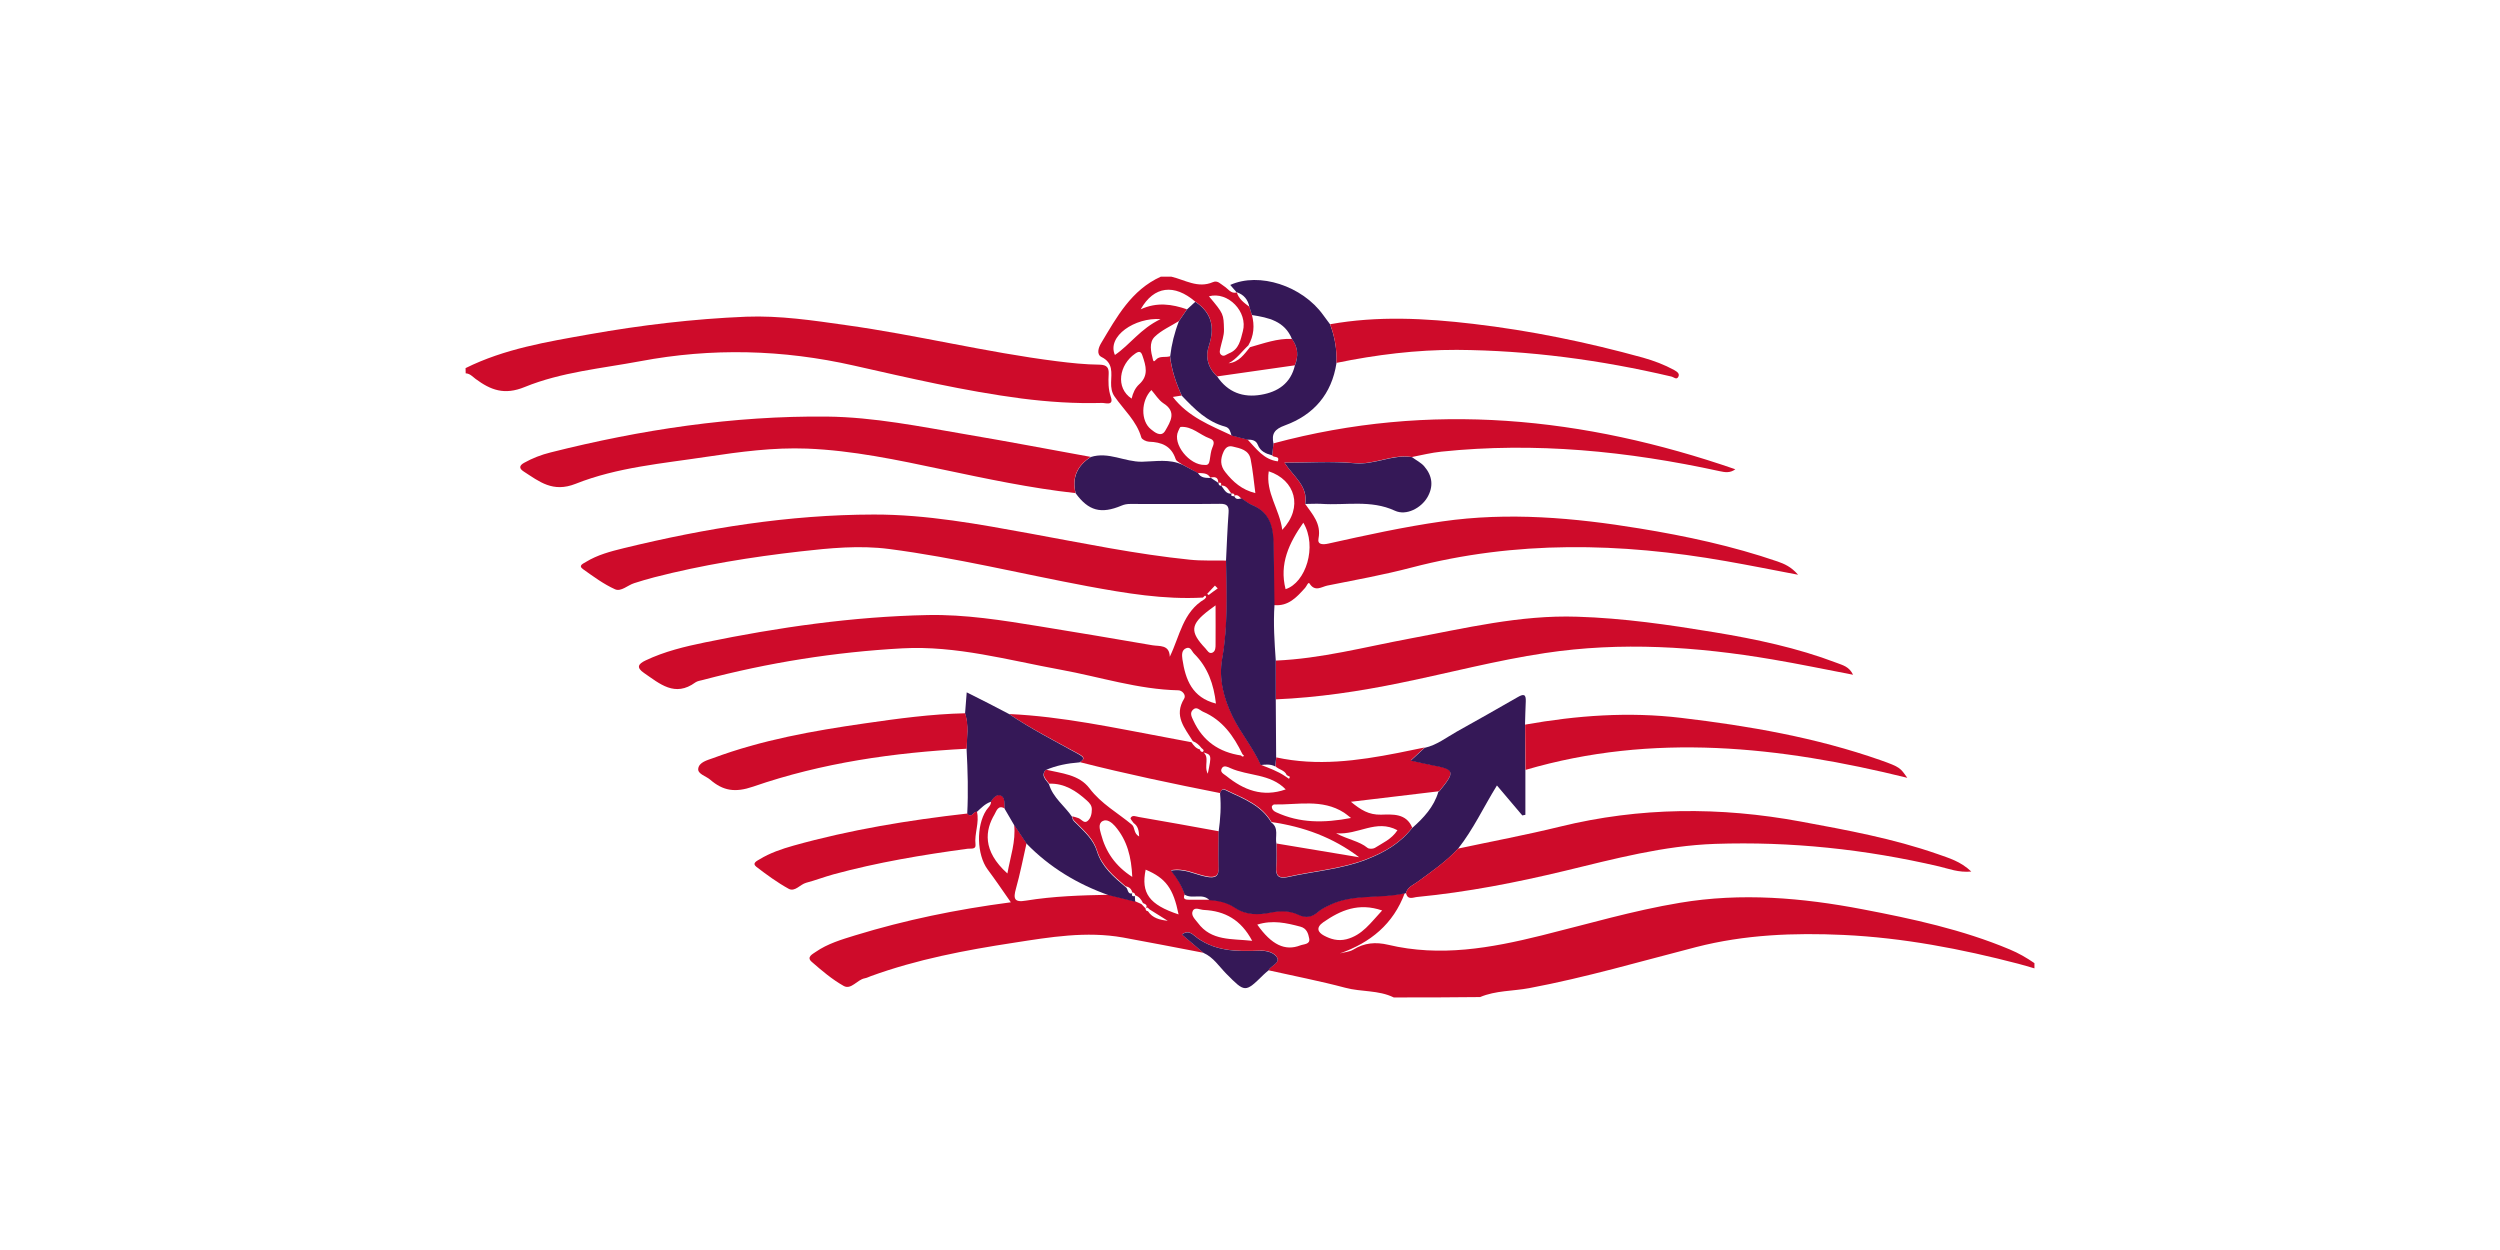
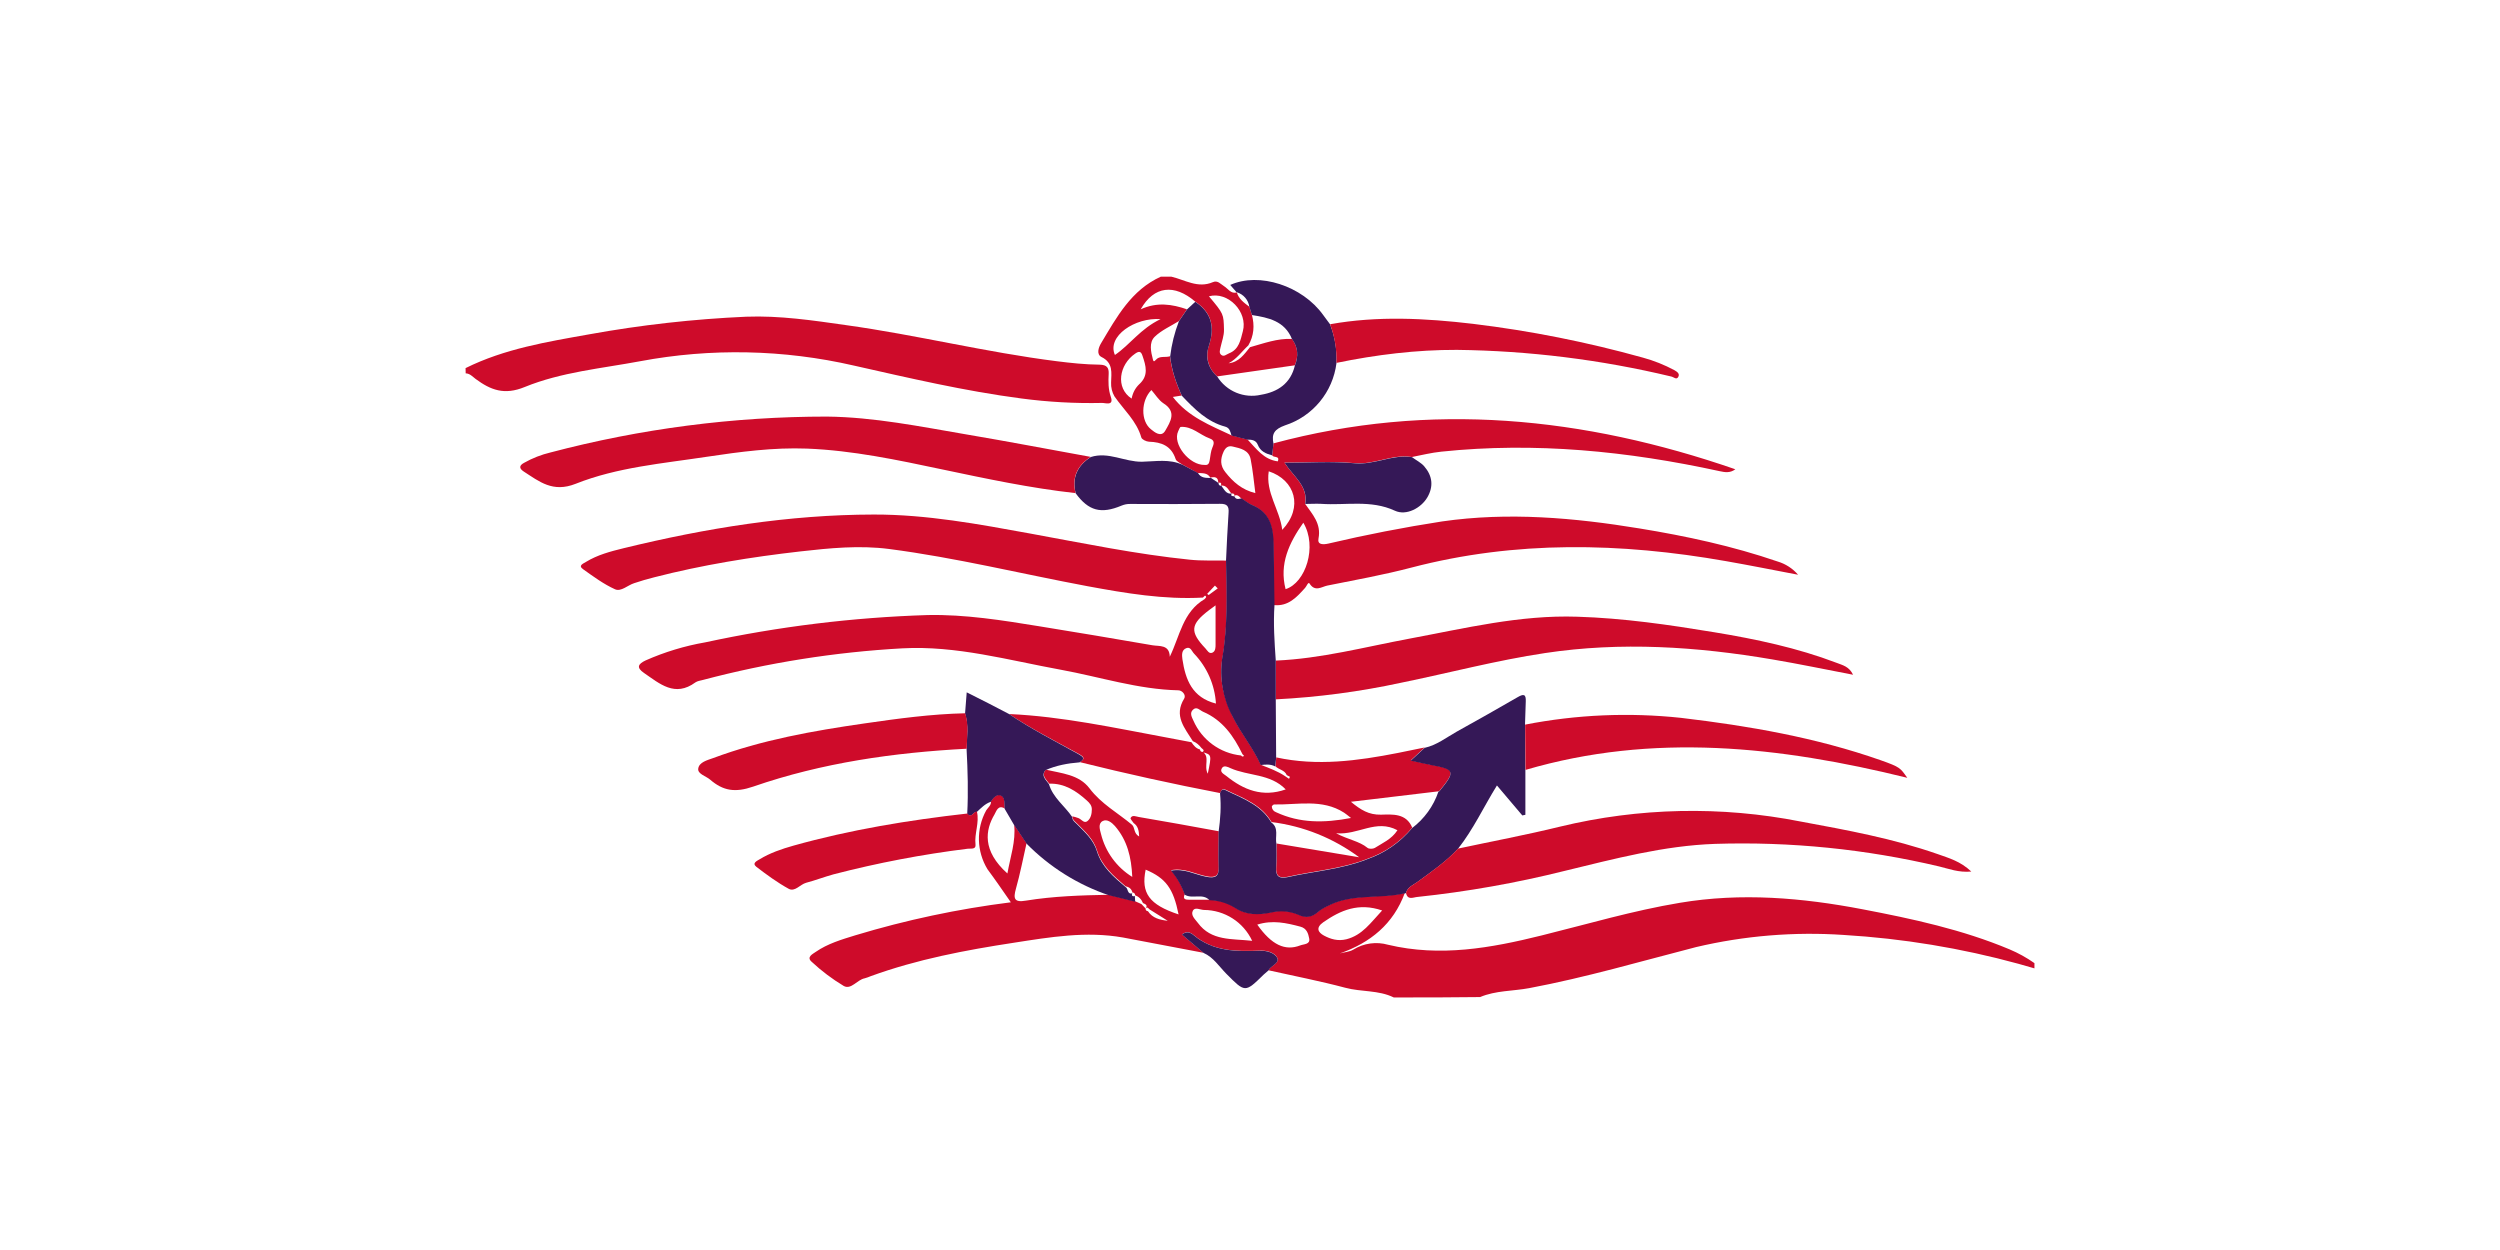
- <svg xmlns="http://www.w3.org/2000/svg" width="196" height="98" viewBox="0 0 196 98" fill="none">
-   <path d="M109.27 78.2C108.07 77.61 106.73 77.78 105.47 77.44C103.48 76.91 101.46 76.52 99.45 76.07C99.64 75.69 100.37 75.5 100.12 75.06C99.91 74.69 99.34 74.5 98.77 74.53C96.94 74.6 95.12 74.6 93.6 73.32C93.33 73.09 93.04 72.97 92.66 73.26C93.25 73.76 93.8 74.23 94.36 74.7C92.25 74.3 90.15 73.88 88.04 73.5C85.16 72.99 82.32 73.47 79.49 73.91C75.69 74.49 71.9 75.21 68.27 76.53C68.11 76.59 67.96 76.67 67.79 76.7C67.2 76.81 66.73 77.62 66.15 77.3C65.24 76.79 64.42 76.09 63.63 75.4C63.21 75.03 63.71 74.8 63.95 74.63C64.89 73.98 65.98 73.66 67.05 73.33C70.97 72.13 74.97 71.3 79.25 70.74C78.61 69.82 78.03 68.97 77.42 68.15C76.58 67 76.52 64.76 77.32 63.53C77.46 63.31 77.72 63.14 77.69 62.83C77.87 62.52 78.18 62.21 78.49 62.36C78.84 62.53 78.72 63.03 78.78 63.39C78.25 63.07 78.12 63.59 77.97 63.85C77.25 65.06 76.98 66.69 78.98 68.48C79.21 67.18 79.65 65.96 79.51 64.66C79.83 65.14 80.16 65.63 80.48 66.11C80.21 67.3 79.98 68.5 79.65 69.67C79.43 70.45 79.51 70.77 80.43 70.61C82.58 70.26 84.76 70.19 86.94 70.15C87.63 70.32 88.31 70.49 89 70.66C89.16 70.74 89.33 70.81 89.49 70.88C89.6 70.99 89.7 71.1 89.81 71.22C89.81 71.35 89.87 71.43 90 71.44C90.36 71.99 90.94 72.12 91.55 72.19C91.08 71.89 90.6 71.6 90.13 71.3C90.03 71.22 89.95 71.05 89.8 71.24C90.02 70.97 89.81 70.89 89.61 70.8C89.48 70.51 89.29 70.28 88.98 70.18L89 70.2C88.99 70.05 88.92 69.98 88.77 69.97L88.79 69.99C88.71 69.72 88.55 69.53 88.25 69.49C87.33 68.7 86.38 67.9 86.01 66.69C85.73 65.78 85.07 65.2 84.45 64.57C84.29 64.41 84.07 64.27 84.07 64C84.23 64.04 84.39 64.08 84.55 64.14C84.79 64.23 84.99 64.59 85.26 64.37C85.52 64.16 85.6 63.8 85.6 63.45C85.6 63.15 85.42 62.95 85.22 62.77C84.38 62.01 83.46 61.4 82.26 61.44C82.04 61.11 81.61 60.83 81.98 60.34C83.22 60.63 84.6 60.72 85.42 61.81C86.34 63.03 87.64 63.73 88.76 64.67C88.99 64.9 88.87 65.34 89.31 65.58C89.29 65.09 89.21 64.76 88.88 64.53C88.79 64.39 88.6 64.2 88.64 64.13C88.78 63.86 89.06 64.02 89.27 64.05C91.37 64.41 93.46 64.79 95.55 65.17C95.54 66.09 95.51 67 95.55 67.92C95.58 68.68 95.29 68.84 94.58 68.7C93.7 68.53 92.87 68.03 91.81 68.22C92.3 68.84 92.66 69.43 92.89 70.1C92.69 70.51 92.95 70.54 93.25 70.54C93.78 70.54 94.31 70.54 94.84 70.54C95.55 70.58 96.22 70.72 96.83 71.14C97.7 71.73 98.66 71.71 99.66 71.51C100.37 71.37 101.13 71.36 101.79 71.68C102.41 71.98 102.89 71.86 103.35 71.46C103.64 71.21 103.96 71.06 104.3 70.9C106.16 70.02 108.22 70.45 110.14 70C109.24 72.45 107.44 73.91 105.04 74.75C105.4 74.65 105.8 74.63 106.1 74.45C106.97 73.91 107.85 73.84 108.83 74.07C112.91 75.04 116.88 74.33 120.86 73.34C124.46 72.45 128.03 71.39 131.7 70.78C136.52 69.97 141.29 70.38 146.04 71.29C149.96 72.04 153.85 72.88 157.55 74.43C158.25 74.72 158.89 75.09 159.5 75.51C159.5 75.65 159.5 75.78 159.5 75.92C159.08 75.8 158.66 75.67 158.24 75.56C153.75 74.39 149.2 73.52 144.55 73.3C140.66 73.12 136.79 73.27 132.98 74.25C128.63 75.37 124.31 76.64 119.89 77.47C118.61 77.71 117.27 77.65 116.04 78.17C113.78 78.2 111.52 78.2 109.27 78.2ZM108.36 71.38C106.51 70.75 105.11 71.36 103.75 72.3C103.12 72.74 103.35 73.11 103.8 73.35C104.32 73.63 104.89 73.8 105.55 73.64C106.81 73.32 107.46 72.34 108.36 71.38ZM98.17 73.76C97.29 72.1 96.02 71.42 94.39 71.34C94.1 71.33 93.7 71.1 93.53 71.38C93.32 71.75 93.7 72.07 93.91 72.35C94.97 73.79 96.56 73.58 98.17 73.76ZM98.57 72.49C99.69 74.08 100.75 74.58 101.94 74.12C102.22 74.01 102.74 74.05 102.64 73.57C102.57 73.2 102.45 72.78 101.95 72.65C100.86 72.36 99.77 72.11 98.57 72.49ZM88.77 68.75C88.7 67.2 88.38 65.88 87.41 64.76C87.16 64.48 86.79 64.19 86.45 64.37C86.07 64.57 86.23 65.05 86.32 65.39C86.68 66.77 87.43 67.89 88.77 68.75ZM89.82 68.18C89.44 70.02 90.1 70.93 92.4 71.69C91.99 69.65 91.4 68.85 89.82 68.18Z" fill="#CE0B2A" />
-   <path d="M92.7 36.43C92.52 36.29 92.23 36.18 92.17 35.99C91.83 34.96 91.07 34.66 90.08 34.63C89.87 34.62 89.53 34.46 89.48 34.3C89.11 33 88.1 32.13 87.37 31.07C87.16 30.77 87.1 30.38 87.11 29.99C87.13 29.23 87.29 28.45 86.36 27.99C85.96 27.79 86.1 27.28 86.33 26.9C87.55 24.86 88.69 22.74 91.01 21.69C91.28 21.69 91.56 21.69 91.83 21.69C92.9 21.94 93.91 22.63 95.09 22.12C95.47 21.96 95.68 22.26 95.97 22.44C96.28 22.63 96.5 23.06 96.97 22.93L96.96 22.9C97.11 23.44 97.54 23.74 97.95 24.05C98.02 24.26 98.08 24.48 98.15 24.69C98.37 25.52 98.31 26.32 97.87 27.08C97.36 27.55 96.96 28.15 96.32 28.48C97.13 28.4 97.54 27.78 98 27.22C99.08 26.92 100.14 26.52 101.29 26.57C101.77 27.21 101.81 27.91 101.52 28.64C99.49 28.93 97.46 29.22 95.43 29.51C94.7 28.86 94.48 27.97 94.77 27.12C95.26 25.65 95.01 24.52 93.71 23.65C92.07 22.24 90.47 22.41 89.43 24.25C90.72 23.66 91.89 23.85 93.06 24.25C92.85 24.56 92.64 24.86 92.43 25.17C91.79 25.57 91.05 25.89 90.52 26.41C90.07 26.86 90.23 27.58 90.39 28.19C90.43 28.35 90.48 28.37 90.62 28.21C90.91 27.87 91.37 28.05 91.73 27.93C91.85 29.01 92.2 30.03 92.65 31.01C92.43 31.05 92.2 31.08 91.95 31.12C93.16 32.69 94.89 33.35 96.55 34.13C96.97 34.24 97.39 34.34 97.8 34.45C98.49 35.17 99.07 36.03 100.18 36.17C100.37 35.69 99.8 35.92 99.74 35.68C99.77 35.37 99.8 35.07 99.84 34.76C112.15 31.45 124.18 32.69 136.05 36.79C135.64 37.1 135.24 37.03 134.82 36.94C127.62 35.37 120.36 34.64 113 35.41C112.22 35.49 111.46 35.68 110.69 35.83C109.15 35.58 107.75 36.46 106.18 36.31C104.41 36.14 102.61 36.27 100.7 36.27C101.41 37.37 102.56 38.1 102.32 39.5C102.89 40.32 103.6 41.05 103.37 42.22C103.27 42.71 103.71 42.71 104.13 42.62C107.09 41.96 110.05 41.31 113.06 40.88C118.26 40.13 123.41 40.59 128.54 41.43C132.21 42.03 135.83 42.81 139.36 44.02C139.9 44.21 140.42 44.43 140.97 45.06C138.93 44.67 137.12 44.31 135.3 43.99C127.05 42.54 118.83 42.36 110.65 44.5C108.48 45.07 106.26 45.47 104.06 45.91C103.62 46 103.1 46.43 102.67 45.75C102.57 45.58 102.44 45.96 102.32 46.09C101.66 46.82 101.01 47.55 99.88 47.44C99.86 45.88 99.84 44.31 99.82 42.74C99.8 41.41 99.58 40.19 98.15 39.6C97.85 39.47 97.58 39.25 97.3 39.07C97.14 38.91 96.99 38.72 96.73 38.89L96.75 38.91C96.84 38.67 96.66 38.7 96.52 38.68L96.54 38.7C96.31 38.42 96.18 38.01 95.7 38.07L95.72 38.09C95.79 37.87 95.71 37.8 95.49 37.86L95.51 37.88C95.53 37.39 95.24 37.36 94.87 37.45L94.9 37.47C94.68 37.04 94.26 37.11 93.88 37.08C93.51 36.86 93.1 36.65 92.7 36.43ZM100.79 46.19C102.36 45.7 103.3 42.85 102.18 40.98C101.07 42.56 100.28 44.2 100.79 46.19ZM94.78 23.23C95.95 24.62 95.93 24.62 95.96 25.84C95.97 26.33 95.79 26.77 95.69 27.23C95.65 27.43 95.56 27.66 95.73 27.81C95.95 28.01 96.15 27.78 96.36 27.7C97.15 27.39 97.26 26.64 97.44 25.97C97.85 24.46 96.28 22.82 94.78 23.23ZM98.42 38.66C98.3 37.73 98.22 36.86 98.05 36C97.91 35.28 97.25 35.15 96.65 35.01C96.28 34.92 96.08 35.1 95.93 35.41C95.67 35.98 95.65 36.5 96.07 37.02C96.67 37.78 97.36 38.4 98.42 38.66ZM94.45 36.45C94.75 36.49 94.8 36.29 94.84 36.08C94.9 35.75 94.92 35.39 95.05 35.09C95.2 34.75 95.23 34.51 94.83 34.37C94.06 34.09 93.46 33.41 92.57 33.47C92.5 33.48 92.43 33.69 92.37 33.81C91.9 34.8 93.25 36.49 94.45 36.45ZM100.53 41.54C102.2 39.77 101.54 37.63 99.47 36.95C99.21 38.61 100.32 39.93 100.53 41.54ZM90.27 30.58C89.45 31.4 89.41 33.01 90.24 33.66C90.5 33.87 91.04 34.33 91.36 33.76C91.76 33.06 92.28 32.28 91.2 31.61C90.83 31.36 90.58 30.93 90.27 30.58ZM88.72 31.25C88.82 30.81 89 30.41 89.32 30.12C90.07 29.44 89.84 28.68 89.57 27.89C89.45 27.52 89.29 27.52 88.99 27.73C87.74 28.59 87.43 30.41 88.72 31.25ZM90.99 25.02C88.99 24.87 86.76 26.36 87.41 27.83C88.6 27.02 89.41 25.77 90.99 25.02Z" fill="#CE0B2A" />
-   <path d="M36.5 28.86C39.56 27.34 42.89 26.8 46.2 26.21C50.26 25.49 54.36 25 58.49 24.83C61.13 24.73 63.73 25.12 66.33 25.49C71.87 26.26 77.3 27.62 82.85 28.32C83.96 28.46 85.09 28.58 86.21 28.59C86.8 28.6 86.94 28.85 86.92 29.31C86.89 29.92 86.88 30.51 87.09 31.12C87.34 31.85 86.65 31.58 86.4 31.59C84.28 31.65 82.18 31.51 80.07 31.24C75.64 30.66 71.29 29.64 66.94 28.66C61.37 27.4 55.81 27.26 50.19 28.32C47.14 28.89 44.01 29.17 41.14 30.34C39.54 31 38.47 30.58 37.29 29.71C37.05 29.53 36.84 29.28 36.51 29.27C36.5 29.13 36.5 29 36.5 28.86Z" fill="#CE0B2A" />
-   <path d="M79.11 55.98C83.31 56.17 87.4 57.07 91.51 57.83C92.15 57.95 92.78 58.07 93.41 58.19C93.58 58.45 93.77 58.68 94.08 58.76C94.09 58.89 94.17 58.95 94.3 58.95C94.88 59.35 94.36 60.05 94.69 60.66C95 59.17 95 59.17 94.28 58.97C94.47 58.81 94.29 58.74 94.2 58.65C94.02 58.42 93.8 58.21 93.52 58.11C92.89 57.08 92 56.13 92.84 54.77C93.01 54.49 92.68 54.12 92.38 54.12C89.23 54.05 86.24 53.07 83.18 52.51C79.06 51.76 74.98 50.6 70.74 50.83C65.45 51.12 60.23 51.95 55.1 53.31C54.9 53.36 54.68 53.39 54.52 53.5C52.91 54.68 51.73 53.61 50.49 52.76C49.86 52.33 50.04 52.05 50.61 51.78C52.1 51.07 53.69 50.69 55.29 50.36C61.04 49.18 66.85 48.34 72.73 48.22C75.67 48.16 78.58 48.63 81.48 49.1C84.44 49.59 87.4 50.07 90.36 50.59C90.89 50.68 91.69 50.52 91.71 51.49C92.5 49.87 92.73 47.98 94.44 46.97C94.51 46.88 94.65 46.8 94.48 46.7C94.46 46.69 94.37 46.8 94.31 46.85C91.25 47.02 88.25 46.51 85.27 45.96C80.08 44.99 74.94 43.72 69.7 43.04C67.38 42.74 65.06 42.97 62.76 43.23C58.9 43.67 55.06 44.29 51.29 45.26C50.76 45.4 50.24 45.55 49.72 45.72C49.21 45.88 48.69 46.41 48.22 46.2C47.33 45.8 46.52 45.2 45.72 44.63C45.29 44.33 45.75 44.18 45.93 44.06C46.84 43.5 47.87 43.23 48.89 42.98C55.33 41.41 61.85 40.35 68.5 40.34C72.64 40.33 76.71 41.09 80.77 41.83C84.93 42.59 89.07 43.45 93.28 43.88C94.23 43.98 95.19 43.93 96.14 43.95C96.18 46.5 96.29 49.07 95.84 51.58C95.54 53.26 95.98 54.79 96.64 56.15C97.27 57.45 98.25 58.62 98.86 59.97C99.51 60.22 100.17 60.46 100.75 60.85C100.85 60.92 100.96 60.99 101.06 61.06C101.08 61.01 101.14 60.91 101.13 60.9C101.05 60.85 100.96 60.81 100.88 60.77C100.72 60.36 100.25 60.35 99.99 60.07C100.01 59.84 100.04 59.61 100.06 59.38C103.27 60.08 106.44 59.65 109.6 59.03C110.3 58.89 111 58.74 111.7 58.6C111.37 58.91 111.04 59.21 110.61 59.61C111.23 59.74 111.71 59.86 112.19 59.95C114.08 60.3 114.13 60.43 112.87 61.99C112.85 62.01 112.81 62.02 112.78 62.04C110.54 62.31 108.31 62.57 105.91 62.86C106.69 63.5 107.31 63.89 108.27 63.87C109.16 63.85 110.25 63.74 110.72 64.89C109.8 66.09 108.55 66.8 107.18 67.34C105.18 68.13 103.02 68.27 100.95 68.74C100.3 68.89 100 68.67 100.06 67.96C100.11 67.35 100.07 66.74 100.08 66.13C102.24 66.49 104.4 66.85 106.56 67.21C104.5 65.64 102.18 64.81 99.69 64.45C98.93 63.15 97.61 62.63 96.33 62.03C96 61.88 95.81 61.72 95.67 62.18C91.98 61.45 88.3 60.68 84.65 59.75C85.11 59.48 84.98 59.34 84.58 59.11C82.73 58.1 80.86 57.15 79.11 55.98ZM97.3 59.23C97.37 59.32 97.45 59.36 97.53 59.25C97.53 59.24 97.45 59.17 97.41 59.13C96.72 57.7 95.84 56.45 94.32 55.8C94.07 55.69 93.82 55.35 93.52 55.65C93.26 55.91 93.43 56.21 93.56 56.49C94.3 58.1 95.57 58.97 97.3 59.23ZM105.92 64.13C105.59 63.87 105.48 63.78 105.37 63.71C103.65 62.61 101.74 63.11 99.89 63.07C99.83 63.07 99.7 63.19 99.71 63.25C99.72 63.47 99.86 63.6 100.07 63.69C101.89 64.53 103.77 64.54 105.92 64.13ZM95.33 55.16C95.16 53.66 94.7 52.32 93.62 51.25C93.44 51.07 93.35 50.69 93.02 50.81C92.62 50.95 92.66 51.36 92.7 51.68C92.94 53.29 93.47 54.69 95.33 55.16ZM100.8 61.89C99.59 60.64 97.86 60.85 96.46 60.22C96.27 60.13 95.95 59.97 95.8 60.22C95.6 60.54 95.95 60.68 96.15 60.84C97.5 61.93 98.98 62.53 100.8 61.89ZM109.56 65.09C107.88 64.19 106.51 65.48 104.75 65.33C105.72 65.84 106.56 65.94 107.21 66.47C107.33 66.57 107.64 66.56 107.78 66.48C108.39 66.09 109.1 65.8 109.56 65.09ZM95.3 47.46C95.07 47.63 94.94 47.72 94.81 47.82C93.32 48.95 93.26 49.52 94.51 50.84C94.66 51 94.79 51.3 95.07 51.16C95.3 51.04 95.3 50.76 95.3 50.52C95.31 49.54 95.3 48.56 95.3 47.46ZM95.47 46.13C95.4 46.06 95.33 45.98 95.25 45.91C95.05 46.13 94.84 46.34 94.64 46.56C94.68 46.59 94.72 46.62 94.76 46.65C94.99 46.47 95.23 46.3 95.47 46.13Z" fill="#CE0B2A" />
-   <path d="M100.07 66.16C100.07 66.77 100.1 67.38 100.05 67.99C99.99 68.7 100.29 68.91 100.94 68.77C103.01 68.3 105.17 68.16 107.17 67.37C108.54 66.83 109.79 66.11 110.71 64.92C111.61 64.13 112.42 63.26 112.77 62.07C112.8 62.05 112.84 62.05 112.86 62.02C114.12 60.47 114.07 60.33 112.18 59.98C111.7 59.89 111.22 59.77 110.6 59.64C111.03 59.24 111.36 58.93 111.69 58.63C112.64 58.42 113.39 57.82 114.21 57.36C115.81 56.47 117.4 55.57 118.98 54.66C119.43 54.4 119.65 54.39 119.62 55C119.59 55.61 119.58 56.22 119.56 56.82C119.57 58 119.58 59.18 119.59 60.37C119.59 61.54 119.59 62.71 119.59 63.88C119.51 63.9 119.43 63.91 119.35 63.93C118.7 63.16 118.05 62.4 117.36 61.58C116.32 63.26 115.51 65.02 114.31 66.54C113.38 67.56 112.24 68.33 111.14 69.14C110.8 69.39 110.35 69.54 110.23 70.02C110.2 70.04 110.16 70.04 110.13 70.04C108.21 70.49 106.15 70.06 104.29 70.94C103.95 71.1 103.63 71.25 103.34 71.5C102.88 71.9 102.4 72.02 101.78 71.72C101.12 71.4 100.37 71.41 99.65 71.55C98.65 71.75 97.69 71.76 96.82 71.18C96.21 70.77 95.54 70.62 94.83 70.58C94.28 69.99 93.48 70.52 92.88 70.14C92.65 69.47 92.29 68.88 91.8 68.26C92.86 68.07 93.69 68.57 94.57 68.74C95.29 68.88 95.58 68.72 95.54 67.96C95.5 67.05 95.54 66.13 95.54 65.21C95.68 64.21 95.75 63.21 95.65 62.2C95.79 61.75 95.98 61.9 96.31 62.06C97.59 62.66 98.91 63.18 99.67 64.48C100.29 64.92 99.95 65.59 100.07 66.16Z" fill="#351857" />
-   <path d="M100.02 51.79C103.58 51.64 107.02 50.72 110.5 50.07C114.85 49.26 119.17 48.2 123.65 48.35C127.27 48.46 130.84 48.98 134.41 49.57C137.68 50.11 140.9 50.79 144 51.97C144.46 52.15 144.97 52.25 145.28 52.9C143.09 52.48 141.03 52.05 138.96 51.7C133.04 50.69 127.08 50.3 121.13 51.2C117.33 51.77 113.6 52.76 109.83 53.53C106.59 54.2 103.32 54.69 100.01 54.83C100.02 53.81 100.02 52.8 100.02 51.79Z" fill="#CE0B2A" />
-   <path d="M100.02 51.79C100.02 52.8 100.02 53.82 100.02 54.83C100.03 56.35 100.04 57.88 100.05 59.4C100.03 59.63 100 59.86 99.98 60.09C99.62 59.9 99.23 59.93 98.84 59.98C98.23 58.62 97.25 57.46 96.62 56.16C95.96 54.8 95.52 53.27 95.82 51.59C96.27 49.08 96.16 46.51 96.12 43.96C96.18 42.71 96.23 41.45 96.32 40.2C96.36 39.68 96.2 39.49 95.65 39.5C93.3 39.53 90.95 39.51 88.61 39.51C88.38 39.51 88.16 39.54 87.93 39.64C86.31 40.32 85.34 40.05 84.33 38.67C84.03 37.43 84.47 36.5 85.52 35.83C86.9 35.39 88.17 36.22 89.53 36.2C90.59 36.18 91.68 35.96 92.71 36.44C93.11 36.65 93.51 36.87 93.92 37.08C94.15 37.49 94.55 37.47 94.94 37.47L94.91 37.45C95.12 37.59 95.34 37.73 95.55 37.88L95.53 37.86C95.53 38.01 95.6 38.09 95.76 38.09L95.74 38.07C95.97 38.34 96.1 38.76 96.58 38.7L96.56 38.68C96.45 38.94 96.66 38.89 96.79 38.91L96.77 38.89C96.88 39.21 97.12 39.11 97.34 39.07C97.62 39.25 97.88 39.47 98.19 39.6C99.62 40.19 99.84 41.41 99.86 42.74C99.88 44.31 99.9 45.87 99.92 47.44C99.82 48.89 99.92 50.34 100.02 51.79Z" fill="#351857" />
-   <path d="M110.23 70.01C110.35 69.53 110.81 69.38 111.14 69.13C112.25 68.32 113.38 67.54 114.31 66.53C116.97 65.96 119.65 65.46 122.3 64.81C128.57 63.27 134.85 63.24 141.18 64.41C144.8 65.08 148.42 65.74 151.91 66.96C152.78 67.27 153.7 67.52 154.55 68.33C153.54 68.42 152.79 68.11 152.03 67.93C146.25 66.58 140.4 65.96 134.46 66.16C130.44 66.3 126.58 67.33 122.7 68.27C118.88 69.19 115.04 69.94 111.13 70.32C110.81 70.34 110.36 70.61 110.23 70.01Z" fill="#CE0B2A" />
-   <path d="M92.66 31.03C92.21 30.05 91.86 29.03 91.74 27.95C91.85 27 92.08 26.07 92.43 25.18C92.64 24.87 92.85 24.57 93.06 24.26C93.28 24.06 93.49 23.86 93.71 23.66C95 24.53 95.26 25.66 94.77 27.13C94.48 27.98 94.7 28.86 95.43 29.52C96.26 30.76 97.46 31.19 98.86 30.95C100.18 30.73 101.19 30.06 101.52 28.65C101.81 27.92 101.77 27.23 101.29 26.58C100.72 25.17 99.45 24.9 98.15 24.7C98.08 24.49 98.02 24.27 97.95 24.06C97.84 23.49 97.52 23.1 96.96 22.91L96.97 22.94C96.8 22.74 96.62 22.54 96.45 22.34C98.72 21.31 102.1 22.41 103.74 24.7C103.92 24.95 104.1 25.19 104.28 25.43C104.65 26.4 104.82 27.41 104.78 28.46C104.41 30.9 102.99 32.53 100.74 33.35C99.91 33.65 99.68 34.01 99.84 34.78C99.81 35.09 99.78 35.39 99.74 35.7C99.25 35.57 98.82 35.4 98.61 34.87C98.47 34.51 98.14 34.46 97.8 34.47C97.38 34.36 96.96 34.26 96.55 34.15C96.46 33.86 96.42 33.55 96.06 33.45C94.63 33.07 93.64 32.06 92.66 31.03Z" fill="#351857" />
-   <path d="M119.6 60.36C119.59 59.18 119.58 57.99 119.57 56.81C123.62 56.09 127.69 55.79 131.79 56.28C137.11 56.91 142.37 57.82 147.44 59.6C149 60.15 148.98 60.21 149.53 60.98C139.52 58.51 129.59 57.43 119.6 60.36Z" fill="#CE0B2A" />
-   <path d="M104.78 28.45C104.82 27.41 104.65 26.4 104.28 25.42C108.01 24.75 111.75 24.95 115.49 25.39C120 25.92 124.43 26.83 128.81 28.04C129.66 28.28 130.49 28.59 131.27 29.02C131.5 29.15 131.72 29.31 131.57 29.56C131.43 29.8 131.22 29.56 131.03 29.52C125.5 28.22 119.9 27.47 114.22 27.43C111.04 27.42 107.89 27.81 104.78 28.45Z" fill="#CE0B2A" />
-   <path d="M102.33 39.51C102.57 38.11 101.42 37.38 100.71 36.28C102.61 36.28 104.41 36.15 106.19 36.32C107.76 36.47 109.16 35.6 110.7 35.84C111.02 36.08 111.41 36.27 111.66 36.56C112.3 37.3 112.41 38.13 111.9 39C111.42 39.82 110.26 40.46 109.36 40.04C107.46 39.16 105.49 39.64 103.56 39.5C103.15 39.48 102.74 39.51 102.33 39.51Z" fill="#351857" />
-   <path d="M85.51 35.82C84.46 36.5 84.02 37.42 84.32 38.66C80.79 38.27 77.33 37.53 73.86 36.8C70.36 36.06 66.84 35.31 63.26 35.17C60.64 35.07 58.02 35.42 55.42 35.81C51.95 36.34 48.4 36.63 45.13 37.93C43.34 38.64 42.29 37.76 41.05 36.96C40.68 36.72 40.71 36.5 41.08 36.29C41.74 35.92 42.44 35.65 43.17 35.47C50.27 33.68 57.48 32.59 64.82 32.66C68.52 32.7 72.14 33.44 75.77 34.06C79.02 34.61 82.26 35.23 85.51 35.82Z" fill="#CE0B2A" />
-   <path d="M79.11 55.98C80.85 57.16 82.73 58.11 84.56 59.13C84.96 59.36 85.09 59.5 84.63 59.77C83.71 59.84 82.81 60.01 81.96 60.38C81.59 60.86 82.02 61.14 82.24 61.48C82.55 62.54 83.47 63.18 84.06 64.05C84.06 64.32 84.28 64.46 84.44 64.62C85.06 65.25 85.72 65.83 86 66.74C86.37 67.95 87.31 68.75 88.24 69.54C88.47 69.65 88.35 70.14 88.78 70.04L88.76 70.02C88.7 70.23 88.78 70.3 88.99 70.25L88.97 70.23C88.98 70.39 88.99 70.54 89 70.7C88.31 70.53 87.63 70.36 86.94 70.19C84.48 69.32 82.3 68.01 80.48 66.14C80.16 65.66 79.83 65.17 79.51 64.69C79.26 64.27 79.02 63.85 78.77 63.42C78.71 63.06 78.83 62.56 78.48 62.39C78.17 62.23 77.87 62.55 77.68 62.86C77.23 63.01 76.92 63.35 76.58 63.66C76.31 63.61 76.17 64.22 75.83 63.81C75.92 62.12 75.87 60.43 75.78 58.73C75.8 57.8 75.96 56.87 75.66 55.95C75.7 55.42 75.74 54.9 75.79 54.28C76.94 54.85 78.03 55.41 79.11 55.98Z" fill="#351857" />
-   <path d="M75.67 55.92C75.97 56.84 75.8 57.77 75.79 58.7C70.09 59 64.45 59.8 59.05 61.67C57.62 62.16 56.69 62 55.67 61.12C55.34 60.84 54.69 60.68 54.74 60.27C54.8 59.75 55.46 59.6 55.92 59.43C59.74 58.01 63.73 57.3 67.75 56.72C70.37 56.34 73.01 55.98 75.67 55.92Z" fill="#CE0B2A" />
-   <path d="M75.84 63.78C76.18 64.2 76.32 63.59 76.59 63.63C76.8 64.5 76.38 65.34 76.48 66.21C76.53 66.62 76.11 66.51 75.87 66.54C72.32 67.02 68.79 67.61 65.34 68.55C64.62 68.75 63.92 69.02 63.2 69.21C62.72 69.34 62.32 69.95 61.83 69.68C60.94 69.19 60.11 68.58 59.3 67.96C58.92 67.66 59.38 67.48 59.55 67.37C60.37 66.87 61.28 66.56 62.2 66.3C66.66 65.05 71.23 64.3 75.84 63.78Z" fill="#CE0B2A" />
-   <path d="M94.36 74.71C93.8 74.24 93.25 73.76 92.66 73.27C93.04 72.98 93.33 73.1 93.6 73.33C95.12 74.6 96.94 74.61 98.77 74.54C99.34 74.52 99.9 74.7 100.12 75.07C100.37 75.51 99.64 75.7 99.45 76.08C99.32 76.19 99.19 76.29 99.07 76.41C97.61 77.84 97.62 77.83 96.14 76.34C95.57 75.76 95.13 75.05 94.36 74.71Z" fill="#351857" />
+ <svg xmlns="http://www.w3.org/2000/svg" width="196" height="98" fill="none" viewBox="0 0 196 98">
+   <path fill="#ce0b2a" d="M109.27 78.2c-1.2-.59-2.54-.42-3.8-.76-1.99-.53-4.01-.92-6.02-1.37.19-.38.92-.57.67-1.01-.21-.37-.78-.56-1.35-.53-1.83.07-3.65.07-5.17-1.21-.27-.23-.56-.35-.94-.06l1.7 1.44-6.32-1.2c-2.88-.51-5.72-.03-8.55.41-3.8.58-7.59 1.3-11.22 2.62q-.23.1-.48.17c-.59.11-1.06.92-1.64.6a15 15 0 0 1-2.52-1.9c-.42-.37.08-.6.32-.77.94-.65 2.03-.97 3.1-1.3a74 74 0 0 1 12.2-2.59c-.64-.92-1.22-1.77-1.83-2.59a4.6 4.6 0 0 1-.1-4.62c.14-.22.4-.39.37-.7.18-.31.49-.62.8-.47.35.17.23.67.29 1.03-.53-.32-.66.2-.81.46-.72 1.21-.99 2.84 1.01 4.63.23-1.3.67-2.52.53-3.82l.97 1.45c-.27 1.19-.5 2.39-.83 3.56-.22.78-.14 1.1.78.94 2.15-.35 4.33-.42 6.51-.46l2.06.51.49.22.32.34q0 .2.19.22c.36.55.94.68 1.55.75l-1.42-.89c-.1-.08-.18-.25-.33-.06.22-.27.01-.35-.19-.44q-.18-.45-.63-.62l.02.02q-.01-.22-.23-.23l.02.02q-.1-.42-.54-.5c-.92-.79-1.87-1.59-2.24-2.8-.28-.91-.94-1.49-1.56-2.12-.16-.16-.38-.3-.38-.57q.24.05.48.14c.24.09.44.45.71.23.26-.21.34-.57.34-.92 0-.3-.18-.5-.38-.68-.84-.76-1.76-1.37-2.96-1.33-.22-.33-.65-.61-.28-1.1 1.24.29 2.62.38 3.44 1.47.92 1.22 2.22 1.92 3.34 2.86.23.23.11.67.55.91-.02-.49-.1-.82-.43-1.05-.09-.14-.28-.33-.24-.4.14-.27.42-.11.63-.08q3.15.54 6.28 1.12c-.01.92-.04 1.83 0 2.75.03.76-.26.92-.97.78-.88-.17-1.71-.67-2.77-.48a6 6 0 0 1 1.08 1.88c-.2.41.06.44.36.44h1.59c.71.04 1.38.18 1.99.6.87.59 1.83.57 2.83.37a3.4 3.4 0 0 1 2.13.17c.62.3 1.1.18 1.56-.22.29-.25.61-.4.95-.56 1.86-.88 3.92-.45 5.84-.9-.9 2.45-2.7 3.91-5.1 4.75.36-.1.76-.12 1.06-.3a3.4 3.4 0 0 1 2.73-.38c4.08.97 8.05.26 12.03-.73 3.6-.89 7.17-1.95 10.84-2.56 4.82-.81 9.59-.4 14.34.51 3.92.75 7.81 1.59 11.51 3.14q1.04.44 1.95 1.08v.41l-1.26-.36a67 67 0 0 0-13.69-2.26 39 39 0 0 0-11.57.95c-4.35 1.12-8.67 2.39-13.09 3.22-1.28.24-2.62.18-3.85.7q-3.4.04-6.77.03m-.91-6.82c-1.85-.63-3.25-.02-4.61.92-.63.44-.4.81.05 1.05.52.28 1.09.45 1.75.29 1.26-.32 1.91-1.3 2.81-2.26m-10.19 2.38a4.2 4.2 0 0 0-3.78-2.42c-.29-.01-.69-.24-.86.04-.21.37.17.69.38.97 1.06 1.44 2.65 1.23 4.26 1.41m.4-1.27c1.12 1.59 2.18 2.09 3.37 1.63.28-.11.8-.07.7-.55-.07-.37-.19-.79-.69-.92-1.09-.29-2.18-.54-3.38-.16m-9.8-3.74c-.07-1.55-.39-2.87-1.36-3.99-.25-.28-.62-.57-.96-.39-.38.2-.22.68-.13 1.02a5.5 5.5 0 0 0 2.45 3.36m1.05-.57c-.38 1.84.28 2.75 2.58 3.51-.41-2.04-1-2.84-2.58-3.51m2.88-31.75c-.18-.14-.47-.25-.53-.44-.34-1.03-1.1-1.33-2.09-1.36-.21-.01-.55-.17-.6-.33-.37-1.3-1.38-2.17-2.11-3.23a2 2 0 0 1-.26-1.08c.02-.76.18-1.54-.75-2-.4-.2-.26-.71-.03-1.09 1.22-2.04 2.36-4.16 4.68-5.21h.82c1.07.25 2.08.94 3.26.43.38-.16.59.14.88.32.31.19.53.62 1 .49l-.01-.03c.15.54.58.84.99 1.15l.2.64c.22.83.16 1.63-.28 2.39-.51.47-.91 1.07-1.55 1.4.81-.08 1.22-.7 1.68-1.26 1.08-.3 2.14-.7 3.29-.65.48.64.52 1.34.23 2.07l-6.09.87a2.2 2.2 0 0 1-.66-2.39c.49-1.47.24-2.6-1.06-3.47-1.64-1.41-3.24-1.24-4.28.6 1.29-.59 2.46-.4 3.63 0l-.63.92c-.64.4-1.38.72-1.91 1.24-.45.45-.29 1.17-.13 1.78.04.16.09.18.23.02.29-.34.75-.16 1.11-.28.12 1.08.47 2.1.92 3.08l-.7.11c1.21 1.57 2.94 2.23 4.6 3.01l1.25.32c.69.72 1.27 1.58 2.38 1.72.19-.48-.38-.25-.44-.49l.1-.92c12.31-3.31 24.34-2.07 36.21 2.03-.41.31-.81.24-1.23.15-7.2-1.57-14.46-2.3-21.82-1.53-.78.08-1.54.27-2.31.42-1.54-.25-2.94.63-4.51.48-1.77-.17-3.57-.04-5.48-.04.71 1.1 1.86 1.83 1.62 3.23.57.82 1.28 1.55 1.05 2.72-.1.49.34.49.76.4a117 117 0 0 1 8.93-1.74c5.2-.75 10.35-.29 15.48.55 3.67.6 7.29 1.38 10.82 2.59a3.4 3.4 0 0 1 1.61 1.04c-2.04-.39-3.85-.75-5.67-1.07-8.25-1.45-16.47-1.63-24.65.51-2.17.57-4.39.97-6.59 1.41-.44.09-.96.52-1.39-.16-.1-.17-.23.21-.35.34-.66.73-1.31 1.46-2.44 1.35l-.06-4.7c-.02-1.33-.24-2.55-1.67-3.14-.3-.13-.57-.35-.85-.53-.16-.16-.31-.35-.57-.18l.02.02c.09-.24-.09-.21-.23-.23l.02.02c-.23-.28-.36-.69-.84-.63l.02.02q.1-.33-.23-.23l.02.02c.02-.49-.27-.52-.64-.43l.03.02c-.22-.43-.64-.36-1.02-.39q-.57-.33-1.18-.65m8.09 9.76c1.57-.49 2.51-3.34 1.39-5.21-1.11 1.58-1.9 3.22-1.39 5.21m-6.01-22.96c1.17 1.39 1.15 1.39 1.18 2.61.01.49-.17.93-.27 1.39-.04.2-.13.43.04.58.22.2.42-.03.63-.11.79-.31.9-1.06 1.08-1.73.41-1.51-1.16-3.15-2.66-2.74m3.64 15.43c-.12-.93-.2-1.8-.37-2.66-.14-.72-.8-.85-1.4-.99-.37-.09-.57.09-.72.4-.26.57-.28 1.09.14 1.61.6.76 1.29 1.38 2.35 1.64m-3.97-2.21c.3.04.35-.16.39-.37.06-.33.08-.69.21-.99.15-.34.18-.58-.22-.72-.77-.28-1.37-.96-2.26-.9-.07.01-.14.22-.2.34-.47.99.88 2.68 2.08 2.64m6.08 5.09c1.67-1.77 1.01-3.91-1.06-4.59-.26 1.66.85 2.98 1.06 4.59M90.27 30.58c-.82.82-.86 2.43-.03 3.08.26.21.8.67 1.12.1.4-.7.92-1.48-.16-2.15-.37-.25-.62-.68-.93-1.03m-1.55.67q.13-.68.6-1.13c.75-.68.52-1.44.25-2.23-.12-.37-.28-.37-.58-.16-1.25.86-1.56 2.68-.27 3.52m2.27-6.23c-2-.15-4.23 1.34-3.58 2.81 1.19-.81 2-2.06 3.58-2.81" />
+   <path fill="#ce0b2a" d="M36.5 28.86c3.06-1.52 6.39-2.06 9.7-2.65a92 92 0 0 1 12.29-1.38c2.64-.1 5.24.29 7.84.66 5.54.77 10.97 2.13 16.52 2.83 1.11.14 2.24.26 3.36.27.59.01.73.26.71.72-.03.61-.04 1.2.17 1.81.25.73-.44.46-.69.47q-3.17.07-6.33-.35c-4.43-.58-8.78-1.6-13.13-2.58a41 41 0 0 0-16.75-.34c-3.05.57-6.18.85-9.05 2.02-1.6.66-2.67.24-3.85-.63-.24-.18-.45-.43-.78-.44zm42.61 27.12c4.2.19 8.29 1.09 12.4 1.85l1.9.36c.17.26.36.49.67.57q.02.2.22.19c.58.4.06 1.1.39 1.71.31-1.49.31-1.49-.41-1.69.19-.16.01-.23-.08-.32-.18-.23-.4-.44-.68-.54-.63-1.03-1.52-1.98-.68-3.34.17-.28-.16-.65-.46-.65-3.15-.07-6.14-1.05-9.2-1.61-4.12-.75-8.2-1.91-12.44-1.68a78 78 0 0 0-15.64 2.48c-.2.05-.42.08-.58.19-1.61 1.18-2.79.11-4.03-.74-.63-.43-.45-.71.12-.98a20 20 0 0 1 4.68-1.42 97 97 0 0 1 17.44-2.14c2.94-.06 5.85.41 8.75.88q4.44.72 8.88 1.49c.53.09 1.33-.07 1.35.9.79-1.62 1.02-3.51 2.73-4.52.07-.09.21-.17.04-.27-.02-.01-.11.1-.17.15-3.06.17-6.06-.34-9.04-.89-5.19-.97-10.33-2.24-15.57-2.92-2.32-.3-4.64-.07-6.94.19-3.86.44-7.7 1.06-11.47 2.03q-.8.2-1.57.46c-.51.16-1.03.69-1.5.48-.89-.4-1.7-1-2.5-1.57-.43-.3.03-.45.21-.57.91-.56 1.94-.83 2.96-1.08 6.44-1.57 12.96-2.63 19.61-2.64 4.14-.01 8.21.75 12.27 1.49 4.16.76 8.3 1.62 12.51 2.05.95.1 1.91.05 2.86.07.04 2.55.15 5.12-.3 7.63-.3 1.68.14 3.21.8 4.57.63 1.3 1.61 2.47 2.22 3.82.65.25 1.31.49 1.89.88l.31.21c.02-.05.08-.15.07-.16l-.25-.13c-.16-.41-.63-.42-.89-.7l.07-.69c3.21.7 6.38.27 9.54-.35l2.1-.43-1.09 1.01c.62.13 1.1.25 1.58.34 1.89.35 1.94.48.68 2.04l-.09.05-6.87.82c.78.64 1.4 1.03 2.36 1.01.89-.02 1.98-.13 2.45 1.02a8 8 0 0 1-3.54 2.45c-2 .79-4.16.93-6.23 1.4-.65.15-.95-.07-.89-.78.05-.61.01-1.22.02-1.83l6.48 1.08a14.5 14.5 0 0 0-6.87-2.76c-.76-1.3-2.08-1.82-3.36-2.42-.33-.15-.52-.31-.66.15a208 208 0 0 1-11.02-2.43c.46-.27.33-.41-.07-.64-1.85-1.01-3.72-1.96-5.47-3.13m18.19 3.25c.07.09.15.13.23.02l-.12-.12c-.69-1.43-1.57-2.68-3.09-3.33-.25-.11-.5-.45-.8-.15-.26.26-.09.56.04.84a4.6 4.6 0 0 0 3.74 2.74m8.62 4.9c-.33-.26-.44-.35-.55-.42-1.72-1.1-3.63-.6-5.48-.64-.06 0-.19.12-.18.18q.03.32.36.44c1.82.84 3.7.85 5.85.44m-10.59-8.97a6.2 6.2 0 0 0-1.71-3.91c-.18-.18-.27-.56-.6-.44-.4.14-.36.55-.32.87.24 1.61.77 3.01 2.63 3.48m5.47 6.73c-1.21-1.25-2.94-1.04-4.34-1.67-.19-.09-.51-.25-.66 0-.2.32.15.46.35.62 1.35 1.09 2.83 1.69 4.65 1.05m8.76 3.2c-1.68-.9-3.05.39-4.81.24.97.51 1.81.61 2.46 1.14.12.1.43.09.57.01.61-.39 1.32-.68 1.78-1.39M95.3 47.46l-.49.36c-1.49 1.13-1.55 1.7-.3 3.02.15.16.28.46.56.32.23-.12.23-.4.23-.64zm.17-1.33-.22-.22-.61.65.12.09z" />
+   <path fill="#351857" d="M100.07 66.16c0 .61.03 1.22-.02 1.83-.06.71.24.92.89.78 2.07-.47 4.23-.61 6.23-1.4a8 8 0 0 0 3.54-2.45 6 6 0 0 0 2.06-2.85l.09-.05c1.26-1.55 1.21-1.69-.68-2.04-.48-.09-.96-.21-1.58-.34l1.09-1.01c.95-.21 1.7-.81 2.52-1.27q2.4-1.33 4.77-2.7c.45-.26.67-.27.64.34l-.06 1.82.03 3.55v3.51l-.24.05-1.99-2.35c-1.04 1.68-1.85 3.44-3.05 4.96-.93 1.02-2.07 1.79-3.17 2.6-.34.25-.79.4-.91.88l-.1.02c-1.92.45-3.98.02-5.84.9-.34.16-.66.31-.95.56-.46.4-.94.52-1.56.22a3.4 3.4 0 0 0-2.13-.17c-1 .2-1.96.21-2.83-.37a4 4 0 0 0-1.99-.6c-.55-.59-1.35-.06-1.95-.44a6 6 0 0 0-1.08-1.88c1.06-.19 1.89.31 2.77.48.72.14 1.01-.02.97-.78-.04-.91 0-1.83 0-2.75.14-1 .21-2 .11-3.01.14-.45.33-.3.66-.14 1.28.6 2.6 1.12 3.36 2.42.62.44.28 1.11.4 1.68" />
+   <path fill="#ce0b2a" d="M100.02 51.79c3.56-.15 7-1.07 10.48-1.72 4.35-.81 8.67-1.87 13.15-1.72 3.62.11 7.19.63 10.76 1.22 3.27.54 6.49 1.22 9.59 2.4.46.18.97.28 1.28.93-2.19-.42-4.25-.85-6.32-1.2-5.92-1.01-11.88-1.4-17.83-.5-3.8.57-7.53 1.56-11.3 2.33a61 61 0 0 1-9.82 1.3z" />
+   <path fill="#351857" d="M100.02 51.79v3.04l.03 4.57-.07.69c-.36-.19-.75-.16-1.14-.11-.61-1.36-1.59-2.52-2.22-3.82a7.4 7.4 0 0 1-.8-4.57c.45-2.51.34-5.08.3-7.63q.08-1.88.2-3.76c.04-.52-.12-.71-.67-.7q-3.53.03-7.04.01-.34-.01-.68.13c-1.62.68-2.59.41-3.6-.97-.3-1.24.14-2.17 1.19-2.84 1.38-.44 2.65.39 4.01.37 1.06-.02 2.15-.24 3.18.24l1.21.64c.23.41.63.39 1.02.39l-.03-.02.64.43-.02-.02q0 .23.23.23l-.02-.02c.23.27.36.69.84.63l-.02-.02c-.11.26.1.21.23.23l-.02-.02c.11.32.35.22.57.18.28.18.54.4.85.53 1.43.59 1.65 1.81 1.67 3.14l.06 4.7c-.1 1.45 0 2.9.1 4.35" />
+   <path fill="#ce0b2a" d="M110.23 70.01c.12-.48.58-.63.91-.88 1.11-.81 2.24-1.59 3.17-2.6 2.66-.57 5.34-1.07 7.99-1.72a44 44 0 0 1 18.88-.4c3.62.67 7.24 1.33 10.73 2.55.87.31 1.79.56 2.64 1.37-1.01.09-1.76-.22-2.52-.4a67 67 0 0 0-17.57-1.77c-4.02.14-7.88 1.17-11.76 2.11a84 84 0 0 1-11.57 2.05c-.32.02-.77.29-.9-.31" />
+   <path fill="#351857" d="M92.66 31.03c-.45-.98-.8-2-.92-3.08q.17-1.43.69-2.77l.63-.92.65-.6c1.29.87 1.55 2 1.06 3.47-.29.85-.07 1.73.66 2.39a3.2 3.2 0 0 0 3.43 1.43c1.32-.22 2.33-.89 2.66-2.3.29-.73.25-1.42-.23-2.07-.57-1.41-1.84-1.68-3.14-1.88l-.2-.64a1.4 1.4 0 0 0-.99-1.15l.01.03-.52-.6c2.27-1.03 5.65.07 7.29 2.36l.54.73q.56 1.45.5 3.03a5.9 5.9 0 0 1-4.04 4.89c-.83.3-1.06.66-.9 1.43l-.1.92c-.49-.13-.92-.3-1.13-.83-.14-.36-.47-.41-.81-.4l-1.25-.32c-.09-.29-.13-.6-.49-.7-1.43-.38-2.42-1.39-3.4-2.42" />
+   <path fill="#ce0b2a" d="m119.6 60.36-.03-3.55a41 41 0 0 1 12.22-.53c5.32.63 10.58 1.54 15.65 3.32 1.56.55 1.54.61 2.09 1.38-10.01-2.47-19.94-3.55-29.93-.62m-14.82-31.91a8 8 0 0 0-.5-3.03c3.73-.67 7.47-.47 11.21-.03q6.76.82 13.32 2.65 1.28.35 2.46.98c.23.13.45.29.3.54-.14.24-.35 0-.54-.04a76 76 0 0 0-16.81-2.09c-3.18-.01-6.33.38-9.44 1.02" />
+   <path fill="#351857" d="M102.33 39.51c.24-1.4-.91-2.13-1.62-3.23 1.9 0 3.7-.13 5.48.04 1.57.15 2.97-.72 4.51-.48.32.24.71.43.96.72.64.74.75 1.57.24 2.44-.48.82-1.64 1.46-2.54 1.04-1.9-.88-3.87-.4-5.8-.54-.41-.02-.82.01-1.23.01" />
+   <path fill="#ce0b2a" d="M85.51 35.82c-1.05.68-1.49 1.6-1.19 2.84-3.53-.39-6.99-1.13-10.46-1.86-3.5-.74-7.02-1.49-10.6-1.63-2.62-.1-5.24.25-7.84.64-3.47.53-7.02.82-10.29 2.12-1.79.71-2.84-.17-4.08-.97q-.54-.36.03-.67a8 8 0 0 1 2.09-.82 85 85 0 0 1 21.65-2.81c3.7.04 7.32.78 10.95 1.4 3.25.55 6.49 1.17 9.74 1.76" />
+   <path fill="#351857" d="M79.11 55.98c1.74 1.18 3.62 2.13 5.45 3.15.4.23.53.37.07.64-.92.07-1.82.24-2.67.61-.37.48.06.76.28 1.1.31 1.06 1.23 1.7 1.82 2.57 0 .27.22.41.38.57.62.63 1.28 1.21 1.56 2.12.37 1.21 1.31 2.01 2.24 2.8.23.11.11.6.54.5l-.02-.02q-.09.31.23.23l-.02-.02.03.47-2.06-.51a16.5 16.5 0 0 1-6.46-4.05l-.97-1.45-.74-1.27c-.06-.36.06-.86-.29-1.03-.31-.16-.61.16-.8.47-.45.15-.76.49-1.1.8-.27-.05-.41.56-.75.15.09-1.69.04-3.38-.05-5.08.02-.93.18-1.86-.12-2.78l.13-1.67q1.71.85 3.32 1.7" />
+   <path fill="#ce0b2a" d="M75.67 55.92c.3.92.13 1.85.12 2.78-5.7.3-11.34 1.1-16.74 2.97-1.43.49-2.36.33-3.38-.55-.33-.28-.98-.44-.93-.85.06-.52.72-.67 1.18-.84 3.82-1.42 7.81-2.13 11.83-2.71 2.62-.38 5.26-.74 7.92-.8m.17 7.86c.34.42.48-.19.75-.15.21.87-.21 1.71-.11 2.58.05.41-.37.3-.61.33a82 82 0 0 0-10.53 2.01c-.72.2-1.42.47-2.14.66-.48.13-.88.74-1.37.47-.89-.49-1.72-1.1-2.53-1.72-.38-.3.08-.48.25-.59.82-.5 1.73-.81 2.65-1.07 4.46-1.25 9.03-2 13.64-2.52" />
+   <path fill="#351857" d="m94.36 74.71-1.7-1.44c.38-.29.67-.17.94.06 1.52 1.27 3.34 1.28 5.17 1.21.57-.02 1.13.16 1.35.53.25.44-.48.63-.67 1.01q-.2.16-.38.33c-1.46 1.43-1.45 1.42-2.93-.07-.57-.58-1.01-1.29-1.78-1.63" />
</svg>
